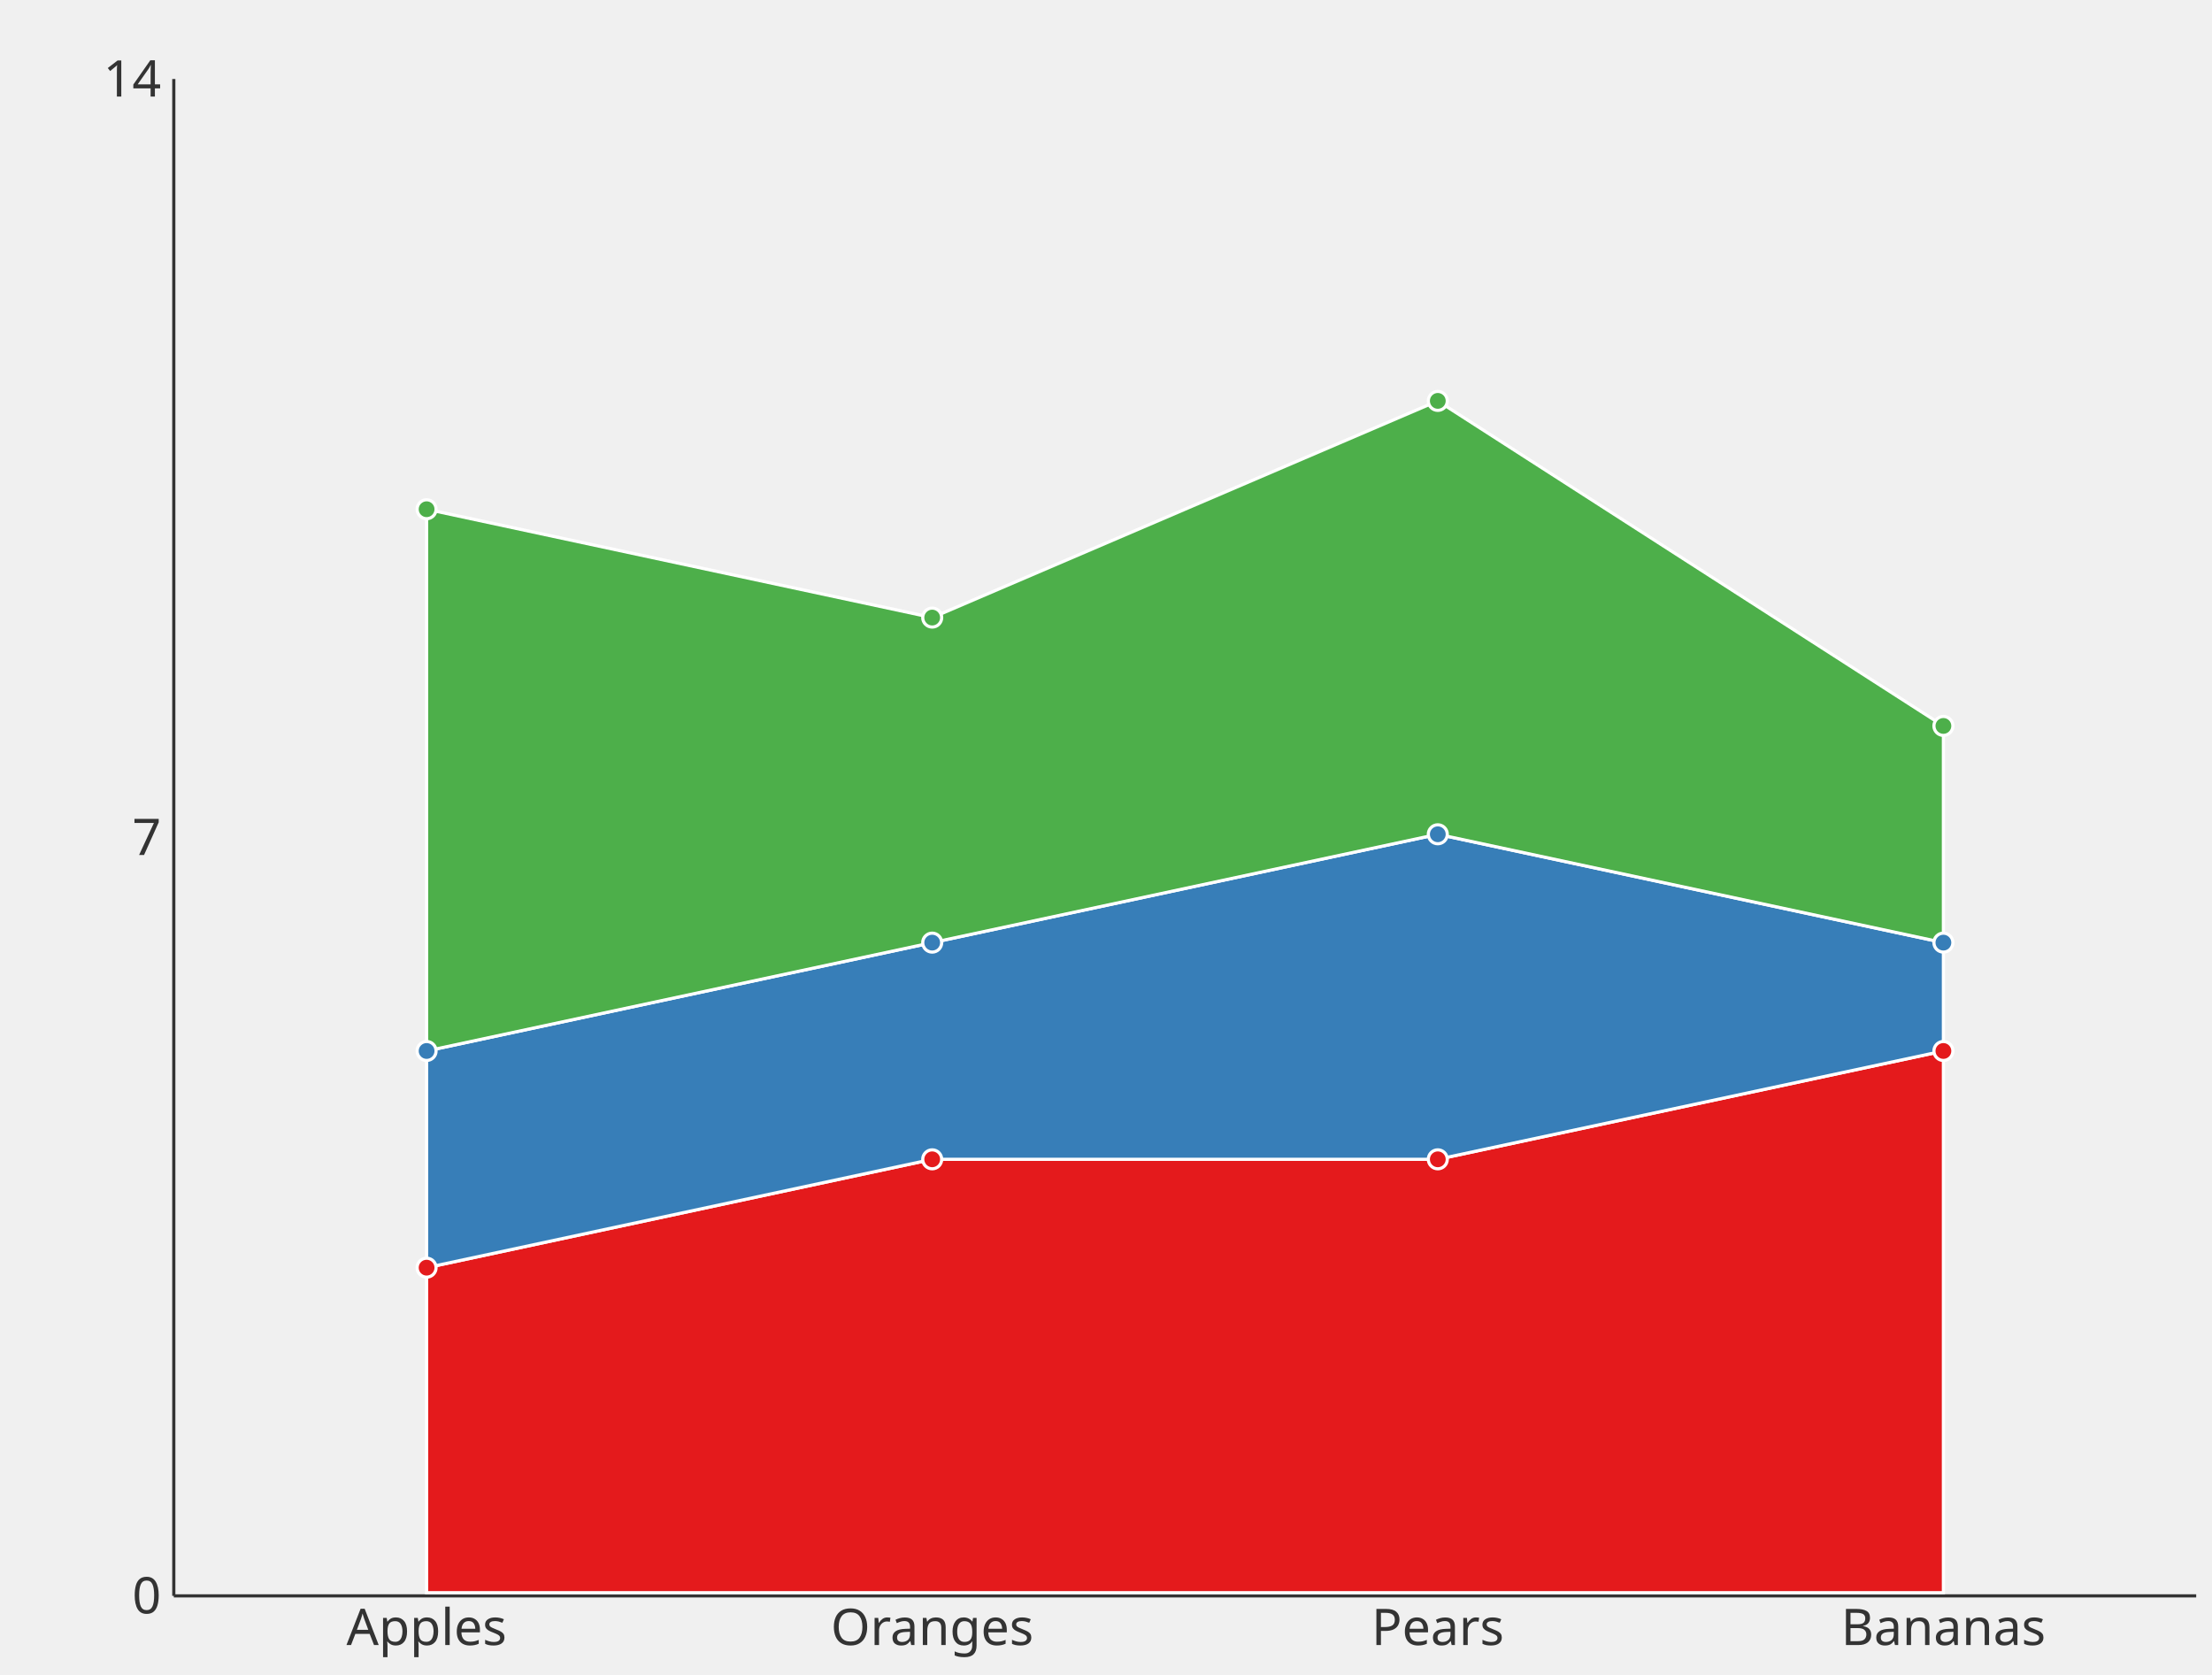
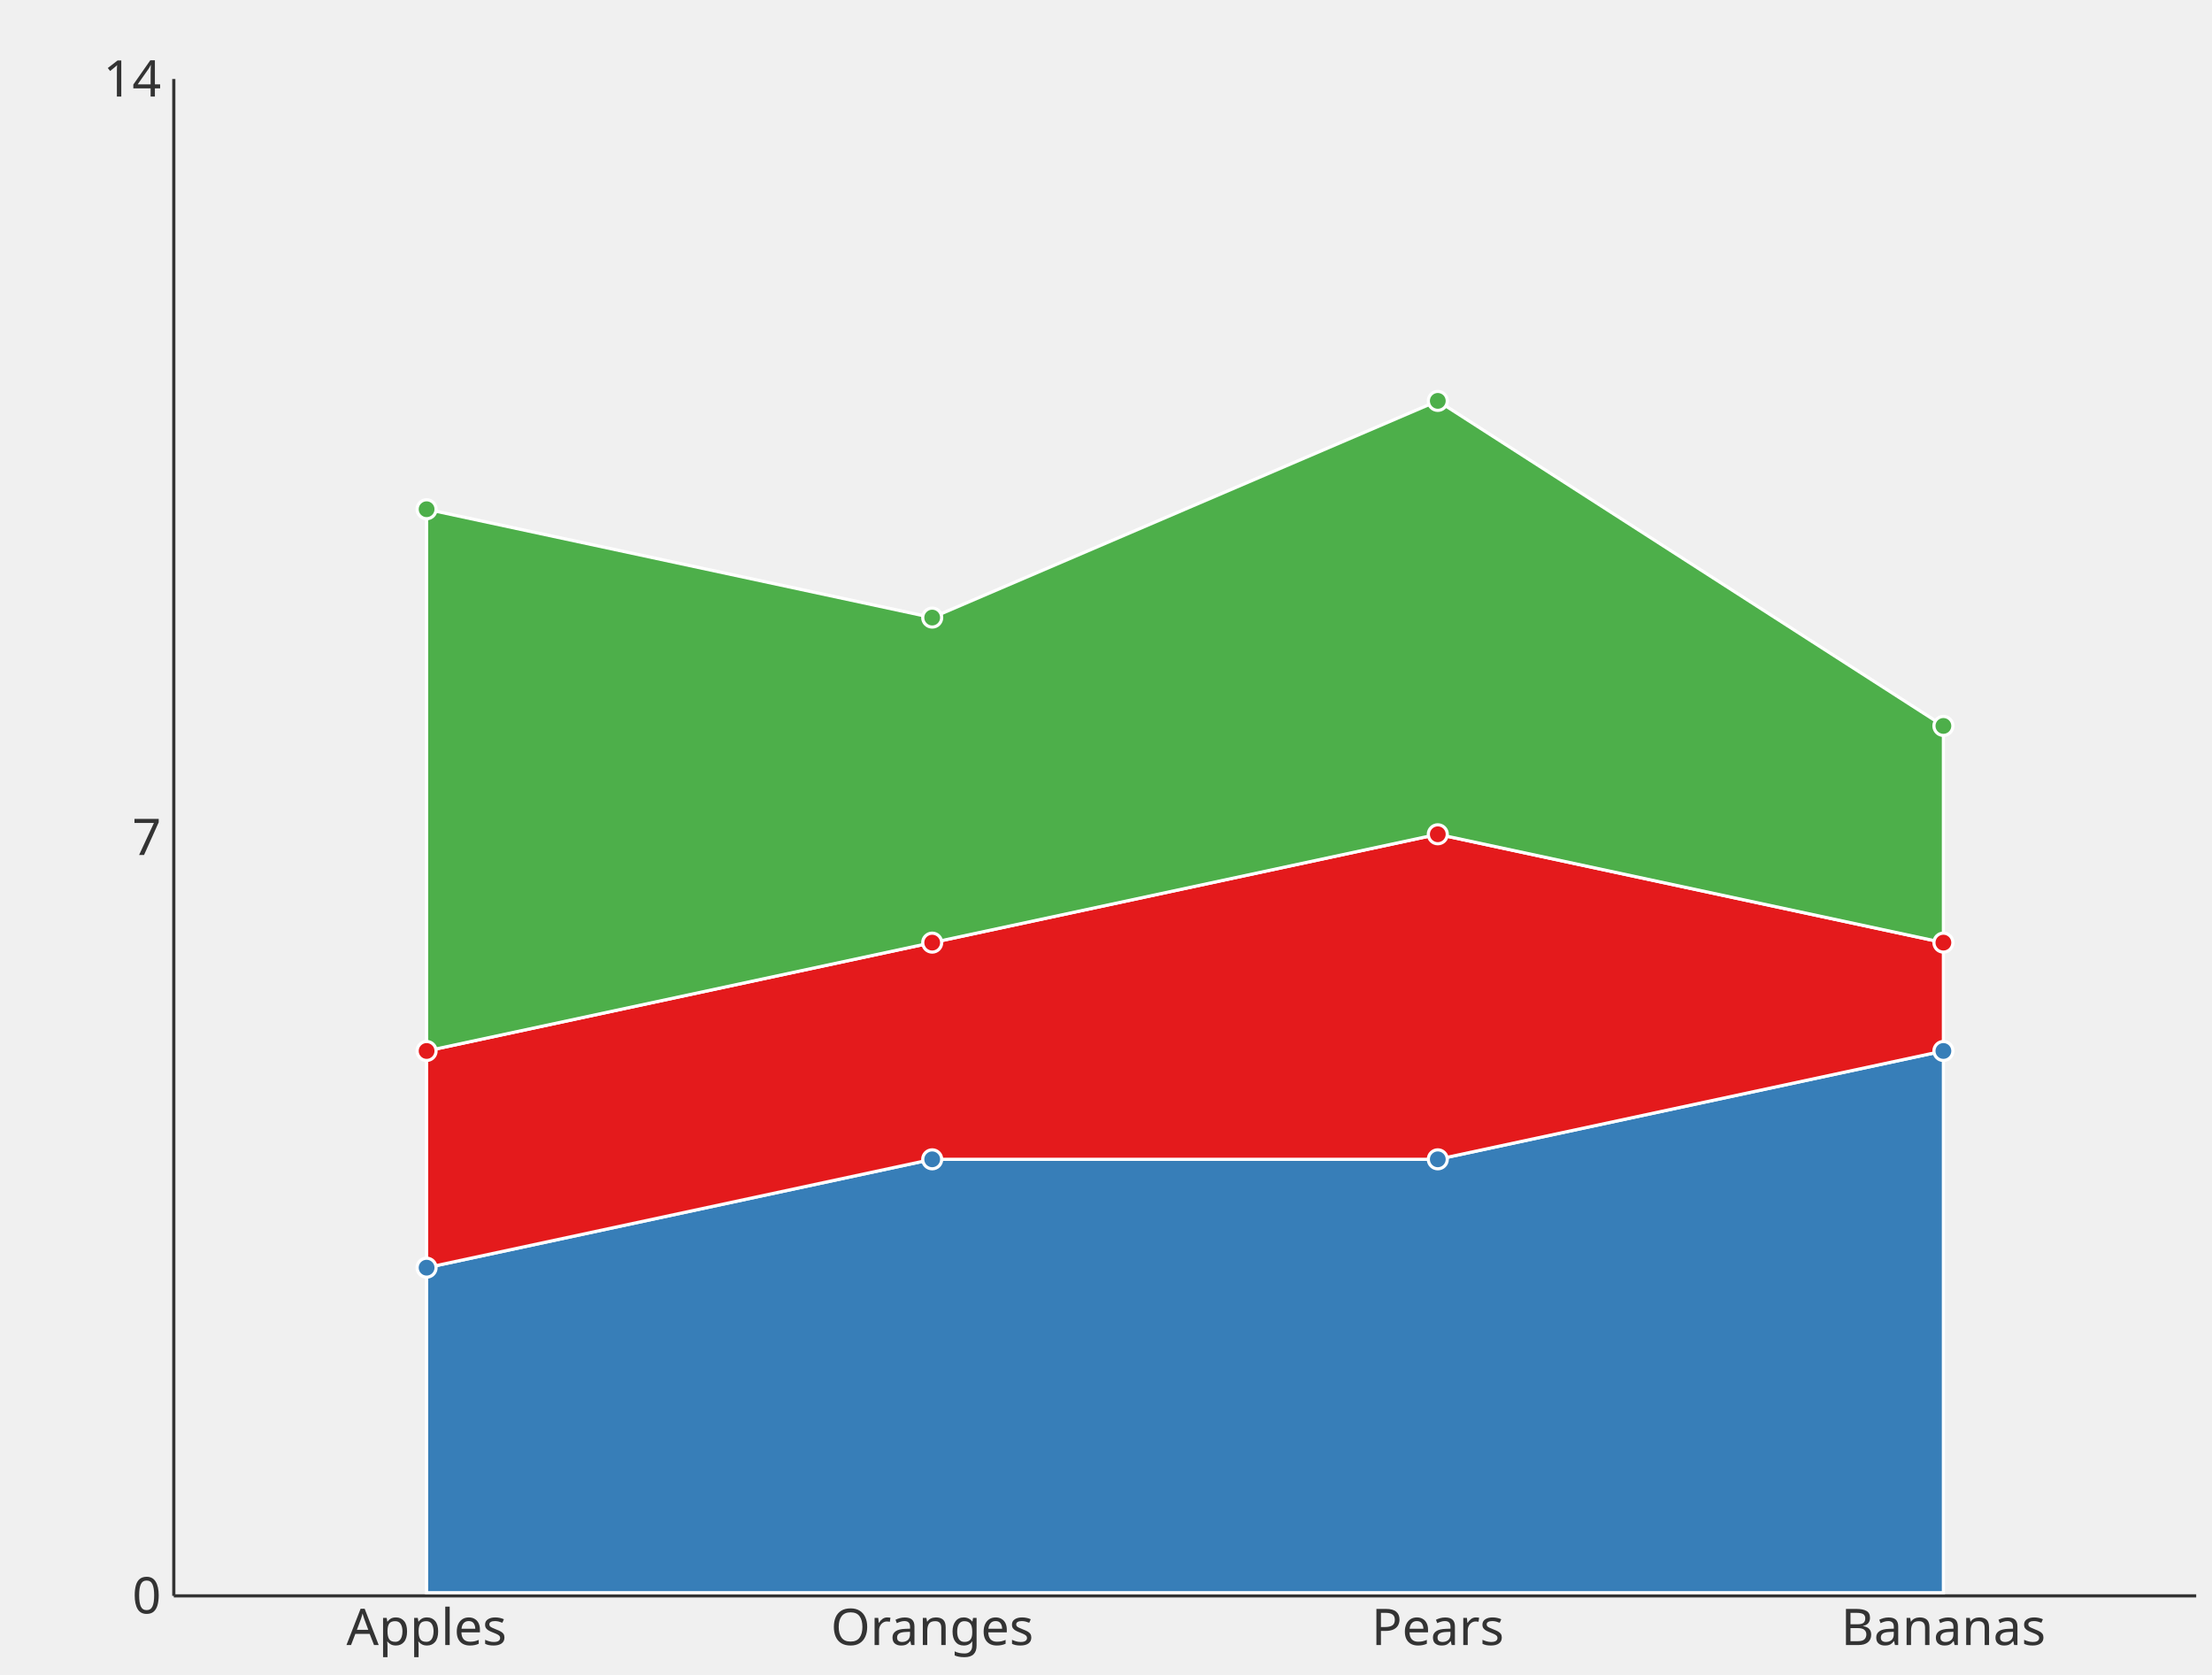
<svg xmlns="http://www.w3.org/2000/svg" font-family="sans-serif" font-size="16" viewBox="-55 -25 700 530">
  <style>
		@media (prefers-color-scheme: dark) {
			[fill="#333"] {fill: white}
			[stroke="#333"] {stroke: white}
		}
	</style>
  <g role="table">
    <line stroke="#333" x1="0" x2="0" y1="0" y2="480" />
    <line stroke="#333" x1="0" x2="640" y1="480" y2="480" />
    <g aria-hidden="true">
      <text dominant-baseline="middle" fill="#333" text-anchor="end" x="-4" y="480">0</text>
      <text dominant-baseline="middle" fill="#333" text-anchor="end" x="-4" y="240">7</text>
      <text dominant-baseline="middle" fill="#333" text-anchor="end" x="-4" y="0">14</text>
    </g>
    <g role="row">
      <text dominant-baseline="middle" fill="#333" role="columnheader" text-anchor="middle" x="80" y="490">Apples</text>
      <text dominant-baseline="middle" fill="#333" role="columnheader" text-anchor="middle" x="240" y="490">Oranges</text>
      <text dominant-baseline="middle" fill="#333" role="columnheader" text-anchor="middle" x="400" y="490">Pears</text>
      <text dominant-baseline="middle" fill="#333" role="columnheader" text-anchor="middle" x="560" y="490">Bananas</text>
    </g>
-     <polygon fill="#e41a1c" points="80,376.143 240,341.857 400,341.857 560,307.571 560,479 400,479 240,479 80,479" stroke="white" />
-     <polygon fill="#377eb8" points="80,307.571 240,273.286 400,239 560,273.286 560,307.571 400,341.857 240,341.857 80,376.143" stroke="white" />
+     <polygon fill="#377eb8" points="80,376.143 240,341.857 400,341.857 560,307.571 560,479 400,479 240,479 80,479" stroke="white" />
+     <polygon fill="#e41a1c" points="80,307.571 240,273.286 400,239 560,273.286 560,307.571 400,341.857 240,341.857 80,376.143" stroke="white" />
    <polygon fill="#4daf4a" points="80,136.143 240,170.429 400,101.857 560,204.714 560,273.286 400,239 240,273.286 80,307.571" stroke="white" />
-     <g fill="#e41a1c" role="row" stroke="white">
+     <g fill="#377eb8" role="row" stroke="white">
      <circle cx="80" cy="376.143" r="3" role="cell">
				</circle>
      <circle cx="240" cy="341.857" r="3" role="cell">
				</circle>
      <circle cx="400" cy="341.857" r="3" role="cell">
				</circle>
      <circle cx="560" cy="307.571" r="3" role="cell">
				</circle>
    </g>
-     <g fill="#377eb8" role="row" stroke="white">
+     <g fill="#e41a1c" role="row" stroke="white">
      <circle cx="80" cy="307.571" r="3" role="cell">
				</circle>
      <circle cx="240" cy="273.286" r="3" role="cell">
				</circle>
      <circle cx="400" cy="239" r="3" role="cell">
				</circle>
      <circle cx="560" cy="273.286" r="3" role="cell">
				</circle>
    </g>
    <g fill="#4daf4a" role="row" stroke="white">
      <circle cx="80" cy="136.143" r="3" role="cell">
				</circle>
      <circle cx="240" cy="170.429" r="3" role="cell">
				</circle>
      <circle cx="400" cy="101.857" r="3" role="cell">
				</circle>
      <circle cx="560" cy="204.714" r="3" role="cell">
				</circle>
    </g>
  </g>
</svg>
